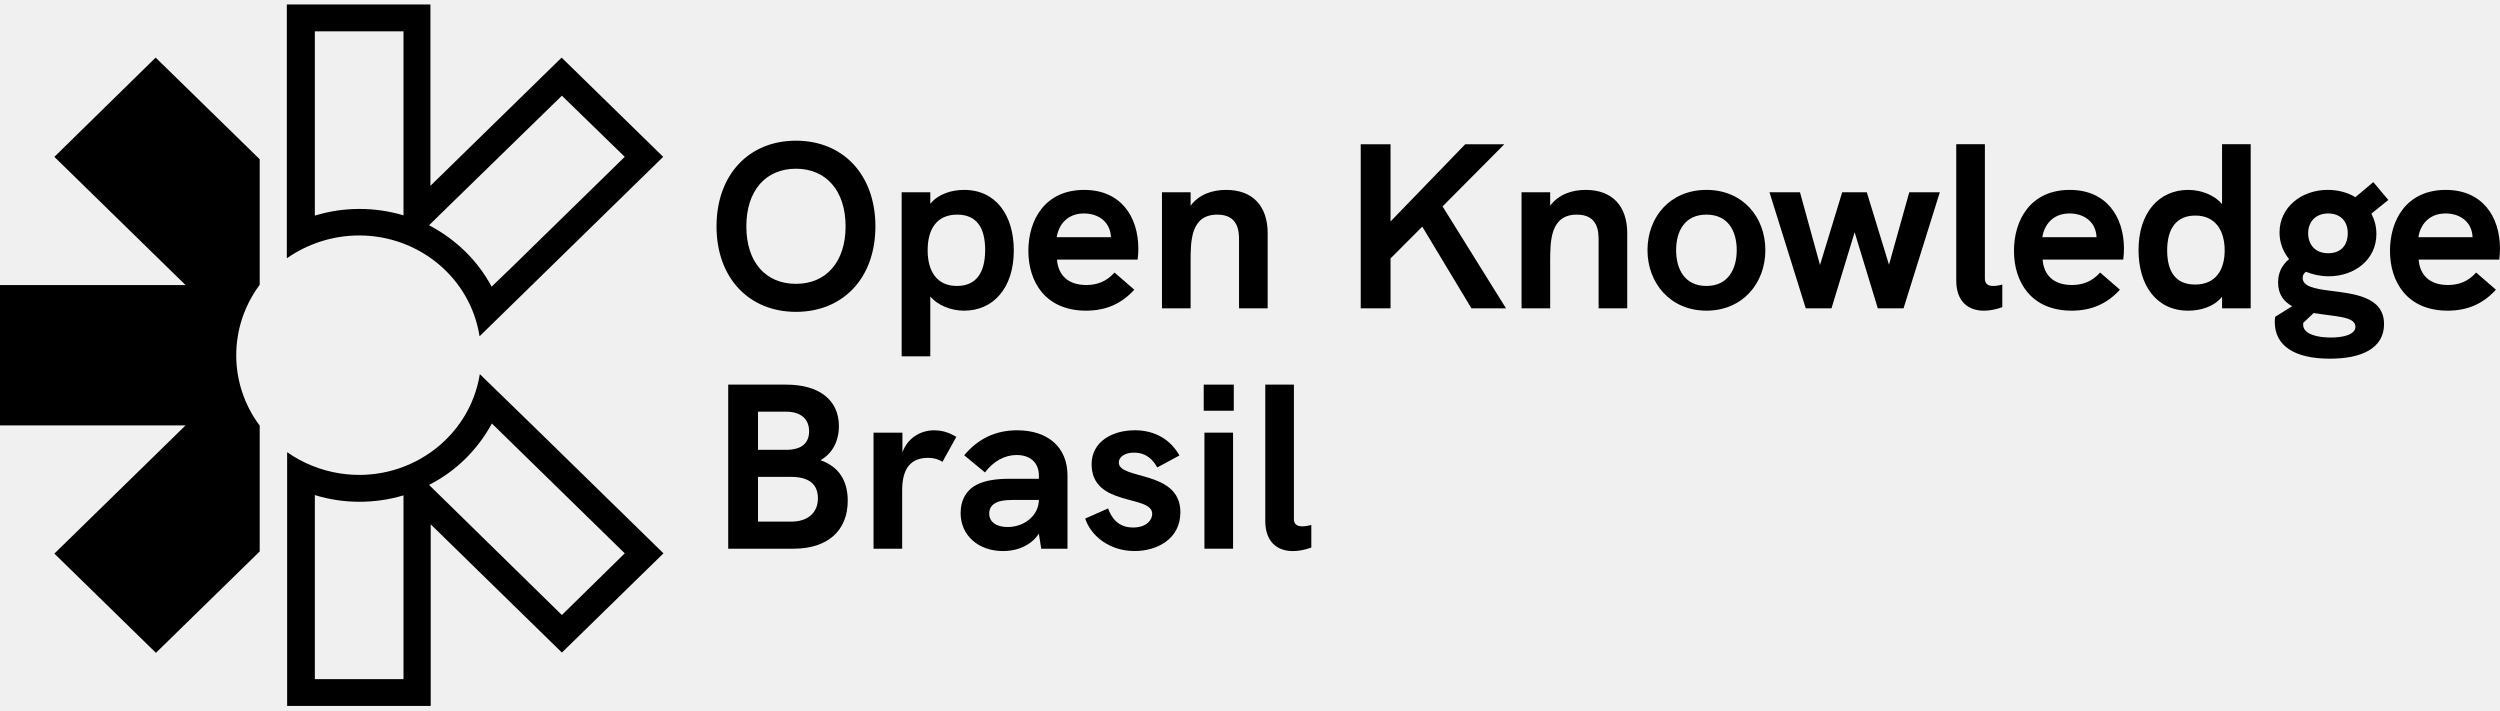
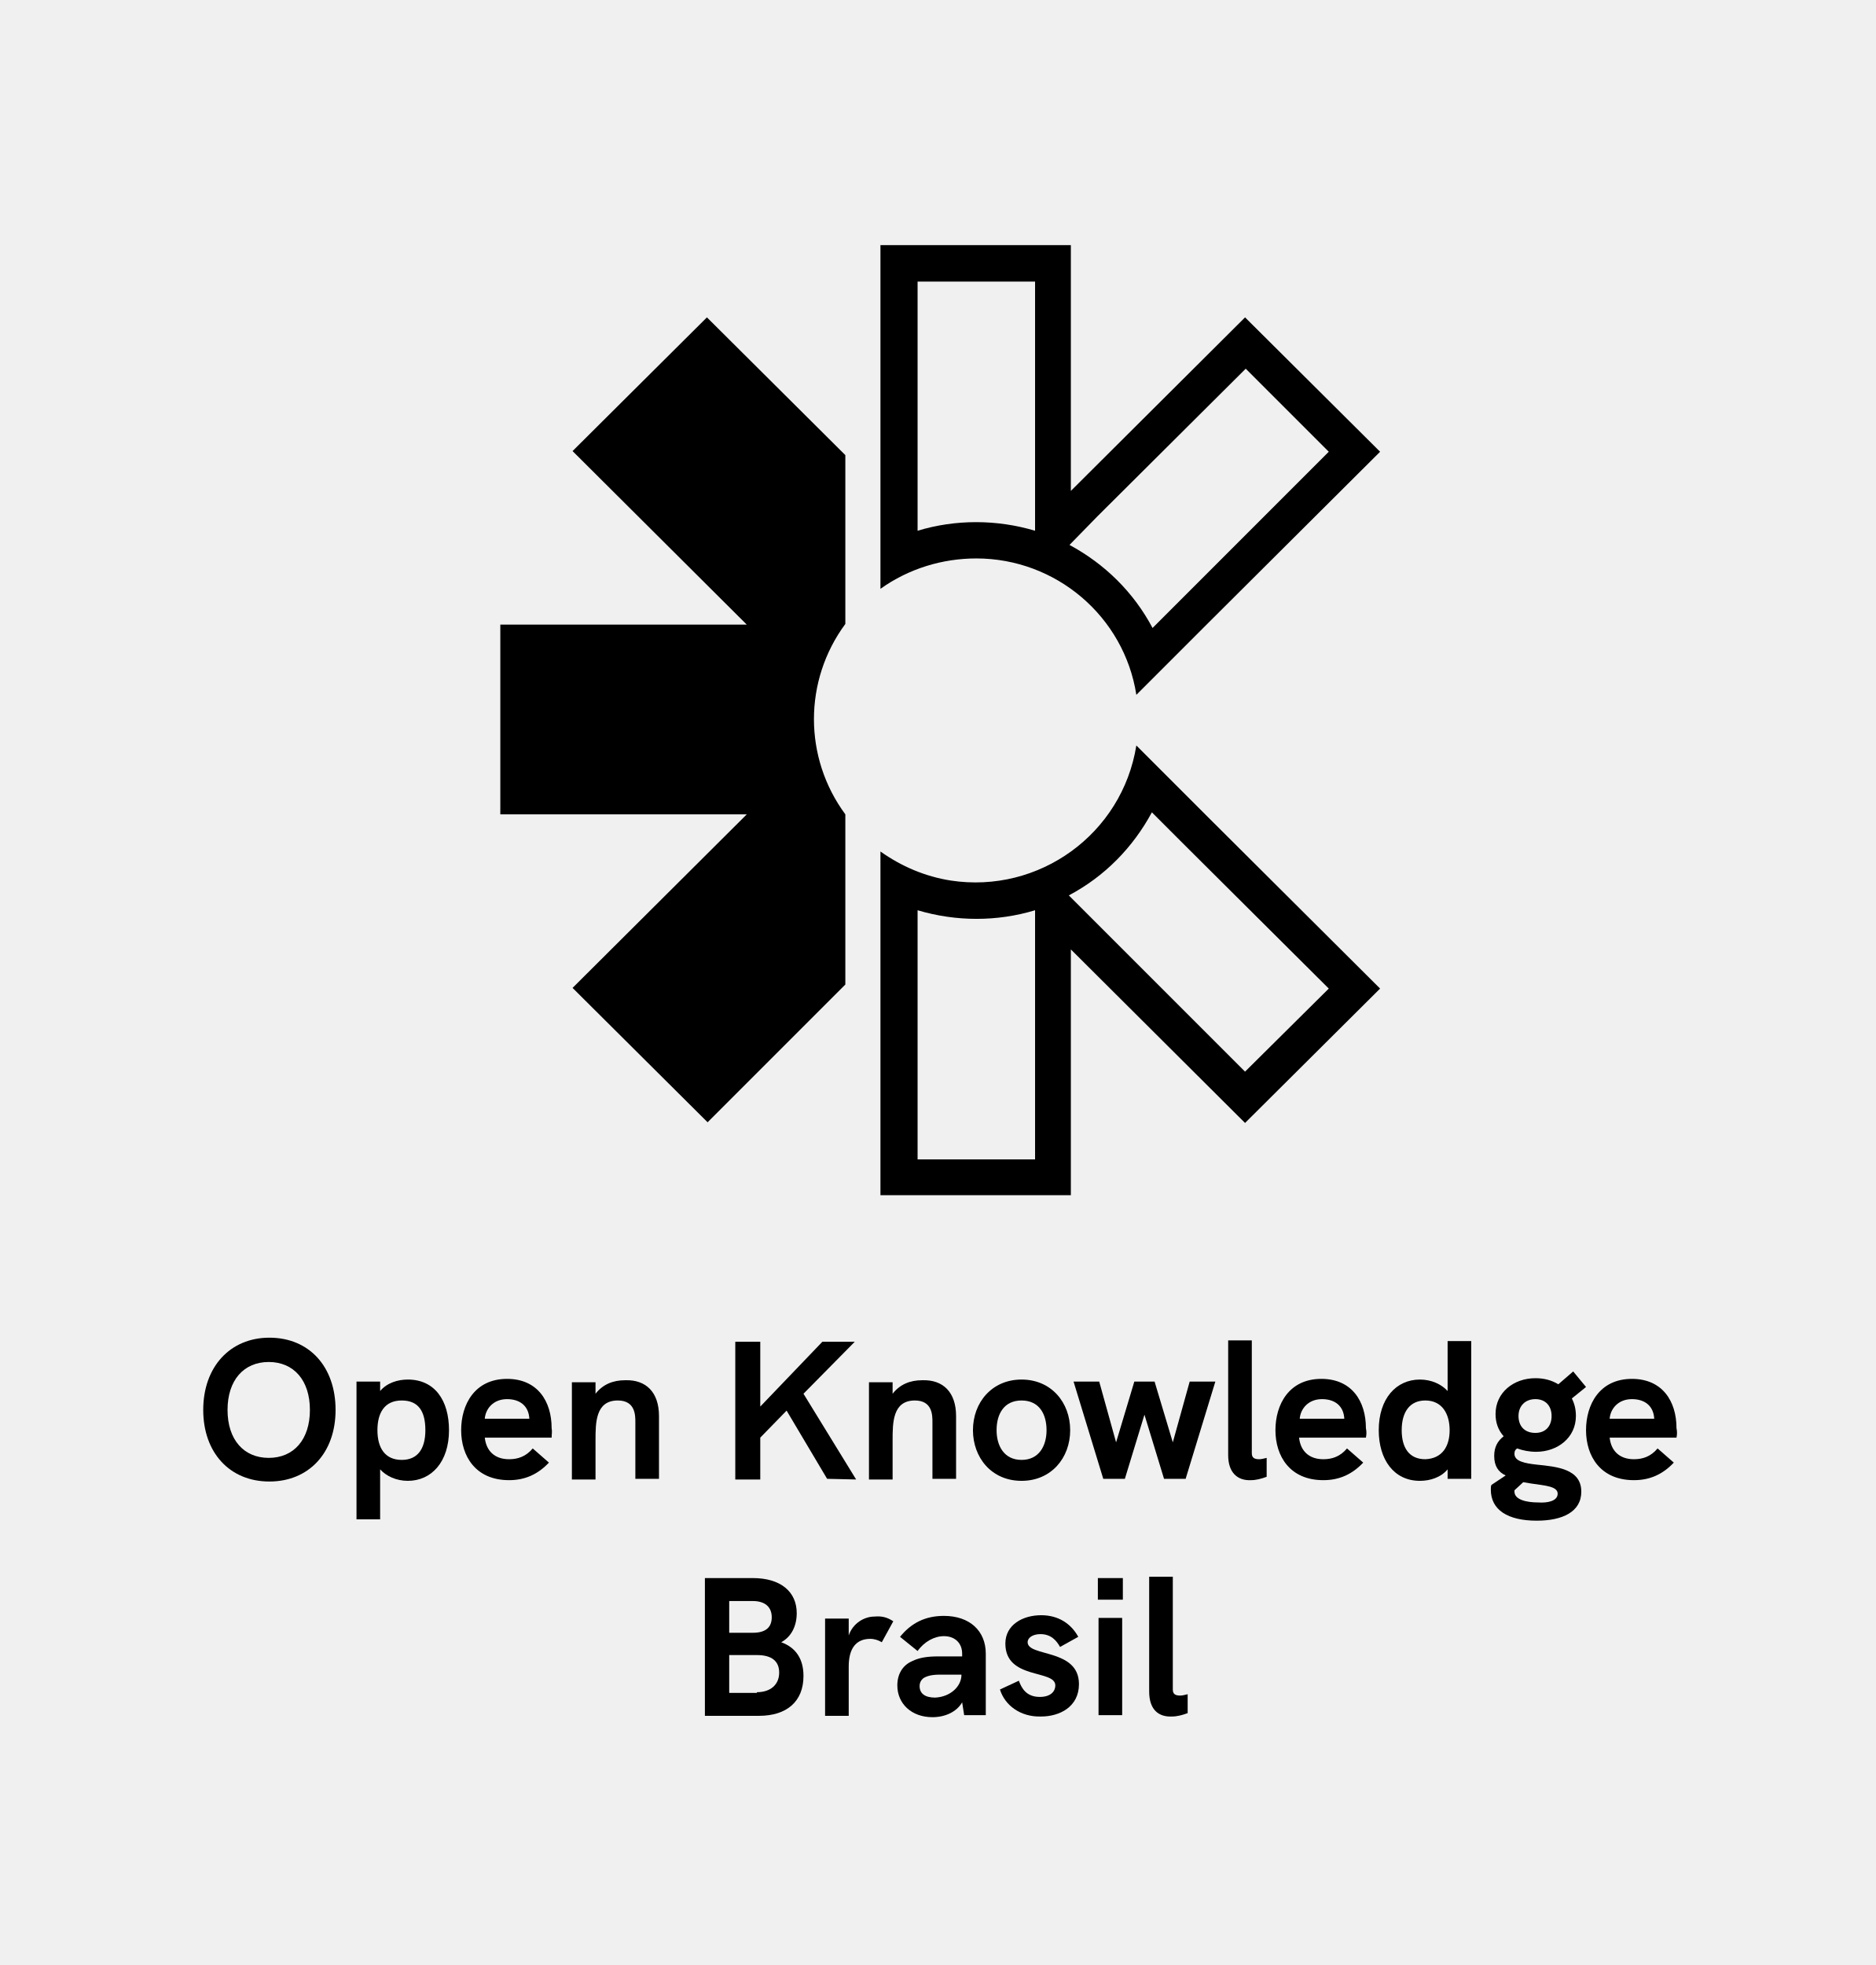
- <svg xmlns="http://www.w3.org/2000/svg" width="278" height="79" viewBox="0 0 278 79" fill="none">
-   <g clip-path="url(#clip0_446_1187)">
-     <path d="M79.678 25.175C79.678 19.441 83.26 15.645 88.511 15.645C93.762 15.645 97.345 19.441 97.345 25.175C97.345 30.909 93.762 34.678 88.511 34.678C83.26 34.678 79.678 30.882 79.678 25.175ZM94.03 25.175C94.03 21.222 91.881 18.762 88.511 18.762C85.142 18.762 82.993 21.198 82.993 25.175C82.993 29.152 85.142 31.564 88.511 31.564C91.881 31.564 94.03 29.104 94.03 25.175Z" fill="black" />
-     <path d="M112.735 27.845C112.735 32.059 110.427 34.546 107.216 34.546C105.731 34.546 104.273 33.946 103.448 32.975V39.625H100.264V21.378H103.448V22.661C104.349 21.562 105.81 21.117 107.216 21.117C110.771 21.117 112.735 23.971 112.735 27.845ZM109.551 27.818C109.551 25.28 108.571 23.866 106.446 23.866C104.139 23.866 103.155 25.514 103.155 27.818C103.155 30.122 104.136 31.798 106.419 31.798C108.54 31.798 109.548 30.332 109.548 27.818H109.551Z" fill="black" />
-     <path d="M126.505 28.866H117.537C117.671 30.57 118.731 31.693 120.801 31.693C121.966 31.693 123.029 31.326 123.933 30.305L126.134 32.215C124.7 33.786 122.977 34.546 120.773 34.546C116.262 34.546 114.354 31.353 114.354 27.896C114.354 24.439 116.21 21.117 120.563 21.117C124.621 21.117 126.584 24.076 126.584 27.662C126.584 28.055 126.557 28.449 126.505 28.866ZM123.534 26.38C123.482 24.73 122.207 23.736 120.536 23.736C118.6 23.736 117.696 25.097 117.51 26.38H123.534Z" fill="black" />
-     <path d="M140.964 25.959V34.285H137.78V26.746C137.78 25.857 137.78 23.866 135.366 23.866C132.395 23.866 132.395 26.824 132.395 29.128V34.285H129.211V21.378H132.395V22.871C133.323 21.64 134.757 21.117 136.349 21.117C139.292 21.117 140.967 22.898 140.967 25.959H140.964Z" fill="black" />
-     <path d="M163.622 34.285L158.155 25.202L154.627 28.737V34.288H151.312V16.041H154.627V24.628L162.931 16.041H167.281L160.411 22.952L167.467 34.288H163.619L163.622 34.285Z" fill="black" />
-     <path d="M180.948 25.959V34.285H177.764V26.746C177.764 25.857 177.764 23.866 175.35 23.866C172.379 23.866 172.379 26.824 172.379 29.128V34.285H169.195V21.378H172.379V22.871C173.308 21.64 174.741 21.117 176.333 21.117C179.277 21.117 180.951 22.898 180.951 25.959H180.948Z" fill="black" />
-     <path d="M183.201 27.818C183.201 24.154 185.694 21.117 189.755 21.117C193.815 21.117 196.308 24.154 196.308 27.818C196.308 31.483 193.788 34.546 189.755 34.546C185.722 34.546 183.201 31.459 183.201 27.818ZM193.124 27.818C193.124 25.698 192.169 23.866 189.755 23.866C187.341 23.866 186.385 25.698 186.385 27.818C186.385 29.939 187.341 31.798 189.755 31.798C192.169 31.798 193.124 29.912 193.124 27.818Z" fill="black" />
-     <path d="M196.76 21.378H200.157L202.385 29.467L204.854 21.378H207.587L210.056 29.439L212.311 21.378H215.708L211.675 34.284H208.811L206.236 25.829L203.663 34.284H200.799L196.766 21.378H196.76Z" fill="black" />
-     <path d="M217.535 31.194V16.038H220.719V30.987C220.719 31.564 221.063 31.798 221.648 31.798C221.94 31.798 222.284 31.747 222.655 31.642V34.156C221.94 34.417 221.221 34.549 220.613 34.549C218.835 34.549 217.535 33.501 217.535 31.197V31.194Z" fill="black" />
-     <path d="M236.105 28.866H227.137C227.271 30.57 228.33 31.693 230.4 31.693C231.566 31.693 232.628 31.326 233.532 30.305L235.733 32.215C234.299 33.786 232.577 34.546 230.373 34.546C225.862 34.546 223.953 31.353 223.953 27.896C223.953 24.439 225.81 21.117 230.163 21.117C234.22 21.117 236.184 24.076 236.184 27.662C236.184 28.055 236.156 28.449 236.105 28.866ZM233.134 26.38C233.082 24.73 231.806 23.736 230.135 23.736C228.199 23.736 227.295 25.097 227.11 26.38H233.134Z" fill="black" />
-     <path d="M250.276 16.038V34.285H247.092V33.002C246.191 34.102 244.73 34.546 243.323 34.546C239.768 34.546 237.805 31.693 237.805 27.818C237.805 23.604 240.112 21.117 243.323 21.117C244.809 21.117 246.267 21.718 247.092 22.688V16.038H250.276ZM247.384 27.845C247.384 25.698 246.404 23.971 244.121 23.971C241.999 23.971 240.989 25.436 240.989 27.845C240.989 30.254 241.969 31.642 244.093 31.642C246.401 31.642 247.384 29.993 247.384 27.845Z" fill="black" />
-     <path d="M265.105 36.039C265.105 38.736 262.612 39.886 259.081 39.886C255.181 39.886 252.953 38.472 252.953 35.802C252.953 35.486 252.981 35.357 253.005 35.225L254.889 34.047C253.961 33.549 253.324 32.738 253.324 31.404C253.324 30.278 253.775 29.467 254.545 28.812C253.882 28.001 253.483 26.98 253.483 25.854C253.483 23.051 255.924 21.114 258.843 21.114C259.985 21.114 261.044 21.402 261.921 21.925L263.911 20.249L265.582 22.237L263.698 23.757C264.042 24.412 264.255 25.172 264.255 26.01C264.255 28.89 261.814 30.723 258.95 30.723C258.049 30.723 257.199 30.539 256.429 30.224C256.192 30.38 256.058 30.59 256.058 30.906C256.058 31.849 257.385 32.11 259.029 32.32C261.683 32.66 265.105 32.948 265.105 36.039ZM261.921 36.327C261.921 35.333 260.249 35.228 258.365 34.967L257.279 34.81L256.137 35.883C256.11 35.961 256.11 36.039 256.11 36.093C256.11 37.192 257.729 37.532 259.215 37.532C260.566 37.532 261.921 37.216 261.921 36.327ZM256.667 25.935C256.667 27.166 257.409 28.16 258.895 28.16C260.38 28.16 261.071 27.193 261.071 25.935C261.071 24.598 260.249 23.736 258.895 23.736C257.54 23.736 256.667 24.625 256.667 25.935Z" fill="black" />
-     <path d="M277.92 28.866H268.953C269.087 30.57 270.146 31.693 272.216 31.693C273.382 31.693 274.444 31.326 275.345 30.305L277.546 32.215C276.112 33.786 274.389 34.546 272.185 34.546C267.674 34.546 265.766 31.353 265.766 27.896C265.766 24.439 267.622 21.117 271.975 21.117C276.033 21.117 277.999 24.076 277.999 27.662C277.999 28.055 277.972 28.449 277.92 28.866ZM274.949 26.38C274.897 24.73 273.622 23.736 271.951 23.736C270.015 23.736 269.111 25.097 268.925 26.38H274.949Z" fill="black" />
-     <path d="M80.977 42.77H87.424C91.113 42.77 93.286 44.497 93.286 47.377C93.286 49.08 92.543 50.441 91.244 51.174C93.234 51.879 94.269 53.399 94.269 55.676C94.269 59.028 92.014 61.016 88.246 61.016H80.977V42.77ZM87.424 50.02C89.095 50.02 89.971 49.314 89.971 47.951C89.971 46.587 89.043 45.779 87.424 45.779H84.291V50.02H87.424ZM87.981 58.004C89.838 58.004 90.952 57.01 90.952 55.412C90.952 53.814 89.917 53.03 87.981 53.03H84.291V58.004H87.981Z" fill="black" />
-     <path d="M106.342 48.581L104.804 51.357C104.354 51.068 103.849 50.912 103.212 50.912C101.276 50.912 100.321 52.09 100.321 54.526V61.019H97.137V48.113H100.348V50.312C100.905 48.714 102.363 47.852 103.849 47.852C104.725 47.852 105.492 48.062 106.342 48.584V48.581Z" fill="black" />
-     <path d="M118.704 52.874V61.016H115.785L115.52 59.34C114.75 60.545 113.264 61.278 111.541 61.278C108.784 61.278 106.82 59.524 106.82 57.064C106.82 55.544 107.511 54.393 108.784 53.817C109.66 53.423 110.774 53.24 112.26 53.24H115.523V52.874C115.523 51.459 114.567 50.597 113.054 50.597C111.727 50.597 110.482 51.279 109.526 52.534L107.219 50.624C108.784 48.765 110.72 47.849 113.109 47.849C116.558 47.849 118.707 49.759 118.707 52.874H118.704ZM115.52 55.595H112.68C111.593 55.595 110.954 55.727 110.531 56.039C110.187 56.274 110.001 56.64 110.001 57.112C110.001 58.028 110.771 58.605 112.044 58.605C113.955 58.605 115.52 57.271 115.52 55.595Z" fill="black" />
-     <path d="M120.672 57.664L123.22 56.538C123.564 57.481 124.255 58.659 126.005 58.659C127.49 58.659 128.126 57.821 128.126 57.139C128.126 54.967 121.387 56.406 121.387 51.615C121.387 49.128 123.67 47.846 126.191 47.846C128.446 47.846 130.169 48.894 131.152 50.648L128.684 51.982C128.233 51.171 127.518 50.333 126.084 50.333C125.049 50.333 124.413 50.831 124.413 51.432C124.413 53.396 131.259 52.243 131.259 56.956C131.259 59.965 128.632 61.275 126.166 61.275C123.408 61.275 121.311 59.626 120.675 57.661L120.672 57.664Z" fill="black" />
-     <path d="M133.854 42.77H137.196V45.674H133.854V42.77ZM133.933 48.11H137.117V61.016H133.933V48.11Z" fill="black" />
-     <path d="M140.699 57.926V42.77H143.883V57.718C143.883 58.295 144.227 58.529 144.812 58.529C145.104 58.529 145.448 58.478 145.819 58.373V60.887C145.104 61.148 144.385 61.281 143.777 61.281C141.999 61.281 140.699 60.232 140.699 57.929V57.926Z" fill="black" />
-     <path d="M44.87 3.483V23.946C41.664 22.991 38.216 22.991 35.01 23.976V3.483H44.87ZM50.029 22.781L62.482 10.64L69.471 17.44L57.049 29.581L54.668 31.878C53.113 28.956 50.669 26.598 47.71 25.048L50.029 22.781ZM39.926 26.181C46.611 26.181 52.318 30.923 53.326 37.396L59.155 31.698L73.745 17.44L62.452 6.405L47.862 20.663V0.5H31.896V28.719C34.246 27.079 37.056 26.184 39.923 26.184" fill="black" />
-     <path d="M62.482 68.39L50.059 56.22L47.709 53.922C50.702 52.402 53.112 50.014 54.698 47.092L57.048 49.39L69.471 61.53L62.482 68.39ZM44.87 58.307V75.518H35.01V55.054C38.215 56.04 41.664 56.04 44.87 55.085V58.307ZM53.356 41.605C52.196 48.852 45.207 53.805 37.789 52.64C35.683 52.312 33.668 51.507 31.93 50.282V78.501H47.895V58.307L62.485 72.565L73.778 61.53L59.188 47.272L53.359 41.605H53.356Z" fill="black" />
-     <path d="M6.045 17.443L20.635 31.701H0V47.302H20.635L6.045 61.56L17.338 72.595L28.878 61.32V47.329C25.399 42.676 25.399 36.351 28.878 31.668V17.708L17.308 6.405L6.045 17.443Z" fill="black" />
+ <svg xmlns="http://www.w3.org/2000/svg" version="1.1" id="Camada_1" x="0px" y="0px" viewBox="0 0 277.8 291" style="enable-background:new 0 0 277.8 291;" xml:space="preserve">
+   <g>
+     <g>
+       <path d="M153.3,41.7v36.9c-5.7-1.7-11.8-1.7-17.4,0V41.7H153.3z M162.5,76.5l22-21.9l12.3,12.3l-21.9,21.9l-4.2,4.2    c-2.8-5.3-7.1-9.5-12.3-12.3L162.5,76.5z M144.6,82.7c11.8,0,21.9,8.6,23.7,20.2l10.3-10.3l25.8-25.7l-20-19.9l-25.8,25.7V36.3    h-28.2v50.9C134.6,84.2,139.6,82.7,144.6,82.7" />
+       <path d="M184.4,158.7l-21.9-21.9l-4.2-4.2c5.3-2.8,9.5-7.1,12.3-12.3l4.2,4.2l22,21.9L184.4,158.7z M153.3,140.6v31.1h-17.4v-36.9    c5.7,1.7,11.8,1.7,17.4,0V140.6z M168.3,110.4c-2.1,13.1-14.4,22-27.5,20c-3.8-0.6-7.3-2.1-10.4-4.3V177h28.2v-36.4l25.8,25.7    l20-19.9l-25.8-25.7L168.3,110.4z" />
+       <path d="M84.8,66.8l25.8,25.7H74.1v28.1h36.5l-25.8,25.7l20,19.9l20.4-20.4v-25.2c-6.2-8.4-6.2-19.8,0-28.2V67.4L104.7,47    L84.8,66.8z" />
+     </g>
+     <g>
+       <path d="M30.1,208.8c0-6.4,4-10.7,9.8-10.7c5.9,0,9.8,4.3,9.8,10.7s-4,10.6-9.8,10.6C34,219.4,30.1,215.1,30.1,208.8z M45.9,208.8    c0-4.4-2.4-7.1-6.1-7.1s-6.1,2.7-6.1,7.1c0,4.4,2.4,7.1,6.1,7.1S45.9,213.2,45.9,208.8z" />
+       <path d="M66.5,211.8c0,4.7-2.6,7.5-6.1,7.5c-1.7,0-3.2-0.7-4.1-1.7v7.4h-3.5v-20.4h3.5v1.4c1-1.2,2.6-1.7,4.1-1.7    C64.4,204.3,66.5,207.4,66.5,211.8z M63,211.8c0-2.9-1.1-4.4-3.5-4.4c-2.6,0-3.6,1.9-3.6,4.4c0,2.6,1.1,4.4,3.6,4.4    C61.9,216.2,63,214.5,63,211.8z" />
+       <path d="M81.7,212.9h-9.9c0.2,1.9,1.4,3.2,3.6,3.2c1.3,0,2.5-0.4,3.5-1.6l2.4,2.1c-1.6,1.7-3.5,2.6-5.9,2.6c-5,0-7.1-3.6-7.1-7.4    c0-3.8,2-7.6,6.8-7.6c4.5,0,6.6,3.3,6.6,7.3C81.8,212,81.7,212.4,81.7,212.9z M78.4,210.1c-0.1-1.9-1.4-2.9-3.3-2.9    c-2.1,0-3.2,1.5-3.3,2.9H78.4z" />
+       <path d="M97.6,209.7v9.3h-3.5v-8.4c0-1,0-3.2-2.6-3.2c-3.3,0-3.3,3.3-3.3,5.9v5.8h-3.5v-14.4h3.5v1.7c1.1-1.4,2.6-2,4.4-2    C95.7,204.3,97.6,206.2,97.6,209.7z" />
+       <path d="M122.5,219l-6-10.1l-3.9,4v6.2h-3.7v-20.4h3.7v9.6l9.2-9.6h4.8l-7.6,7.7l7.8,12.7L122.5,219L122.5,219z" />
+       <path d="M141.6,209.7v9.3h-3.5v-8.4c0-1,0-3.2-2.6-3.2c-3.3,0-3.3,3.3-3.3,5.9v5.8h-3.5v-14.4h3.5v1.7c1.1-1.4,2.6-2,4.4-2    C139.7,204.3,141.6,206.2,141.6,209.7z" />
+       <path d="M144.1,211.8c0-4.1,2.8-7.5,7.2-7.5s7.2,3.4,7.2,7.5c0,4.1-2.8,7.5-7.2,7.5C146.8,219.3,144.1,215.8,144.1,211.8z     M155,211.8c0-2.4-1.1-4.4-3.7-4.4s-3.7,2-3.7,4.4c0,2.3,1.1,4.4,3.7,4.4C153.9,216.2,155,214.1,155,211.8z" />
+       <path d="M159,204.6h3.8l2.5,9l2.7-9h3l2.7,9l2.5-9h3.8l-4.4,14.4h-3.2l-2.9-9.5l-2.9,9.5h-3.2L159,204.6z" />
+       <path d="M181.9,215.5v-17h3.5v16.7c0,0.7,0.4,0.9,1.1,0.9c0.3,0,0.7-0.1,1.1-0.2v2.8c-0.8,0.3-1.6,0.5-2.3,0.5    C183.3,219.3,181.9,218.1,181.9,215.5z" />
+       <path d="M202.3,212.9h-9.9c0.2,1.9,1.4,3.2,3.6,3.2c1.3,0,2.5-0.4,3.5-1.6l2.4,2.1c-1.6,1.7-3.5,2.6-5.9,2.6c-5,0-7.1-3.6-7.1-7.4    c0-3.8,2-7.6,6.8-7.6c4.5,0,6.6,3.3,6.6,7.3C202.4,212,202.4,212.4,202.3,212.9z M199.1,210.1c-0.1-1.9-1.4-2.9-3.3-2.9    c-2.1,0-3.2,1.5-3.3,2.9H199.1z" />
+       <path d="M217.9,198.6V219h-3.5v-1.4c-1,1.2-2.6,1.7-4.1,1.7c-3.9,0-6.1-3.2-6.1-7.5c0-4.7,2.6-7.5,6.1-7.5c1.7,0,3.2,0.7,4.1,1.7    v-7.4L217.9,198.6L217.9,198.6z M214.7,211.8c0-2.4-1.1-4.4-3.6-4.4c-2.3,0-3.5,1.7-3.5,4.4c0,2.6,1.1,4.3,3.5,4.3    C213.6,216,214.7,214.2,214.7,211.8z" />
+       <path d="M234.2,220.9c0,3-2.8,4.3-6.6,4.3c-4.3,0-6.8-1.6-6.8-4.6c0-0.4,0-0.5,0.1-0.7l2.1-1.4c-1.1-0.5-1.7-1.4-1.7-2.9    c0-1.3,0.5-2.2,1.4-2.9c-0.8-0.9-1.2-2-1.2-3.3c0-3.2,2.7-5.3,5.9-5.3c1.3,0,2.4,0.3,3.4,0.9l2.2-1.9l1.9,2.3l-2.1,1.7    c0.4,0.8,0.6,1.6,0.6,2.6c0,3.2-2.7,5.3-5.9,5.3c-1,0-2-0.2-2.8-0.5c-0.3,0.2-0.4,0.4-0.4,0.8c0,1.1,1.5,1.4,3.3,1.6    C230.5,217.2,234.2,217.5,234.2,220.9z M230.7,221.2c0-1.1-1.9-1.2-3.9-1.5l-1.2-0.2l-1.3,1.2c0,0.1,0,0.2,0,0.2    c0,1.2,1.8,1.6,3.5,1.6C229.2,222.6,230.7,222.3,230.7,221.2z M224.9,209.7c0,1.4,0.8,2.5,2.5,2.5c1.6,0,2.4-1.1,2.4-2.5    c0-1.5-0.9-2.5-2.4-2.5C225.9,207.2,224.9,208.2,224.9,209.7z" />
+       <path d="M248.3,212.9h-9.9c0.2,1.9,1.4,3.2,3.6,3.2c1.3,0,2.5-0.4,3.5-1.6l2.4,2.1c-1.6,1.7-3.5,2.6-5.9,2.6c-5,0-7.1-3.6-7.1-7.4    c0-3.8,2-7.6,6.8-7.6c4.5,0,6.6,3.3,6.6,7.3C248.4,212,248.4,212.4,248.3,212.9z M245,210.1c-0.1-1.9-1.4-2.9-3.3-2.9    c-2.1,0-3.2,1.5-3.3,2.9H245z" />
+       <path d="M104.4,233.7h7.1c4.1,0,6.5,2,6.5,5.2c0,1.9-0.8,3.5-2.3,4.3c2.2,0.8,3.3,2.5,3.3,5c0,3.8-2.5,5.9-6.6,5.9h-8V233.7z     M111.5,241.8c1.9,0,2.8-0.8,2.8-2.3c0-1.6-1.1-2.4-2.8-2.4h-3.5v4.7L111.5,241.8L111.5,241.8z M112.1,250.6c2,0,3.3-1.1,3.3-2.9    c0-1.7-1.1-2.6-3.3-2.6h-4.1v5.6H112.1z" />
+       <path d="M132.3,240.1l-1.7,3.1c-0.5-0.3-1.1-0.5-1.7-0.5c-2.1,0-3.2,1.4-3.2,4.1v7.3h-3.5v-14.4h3.5v2.5c0.6-1.8,2.3-2.8,3.8-2.8    C130.6,239.3,131.4,239.5,132.3,240.1z" />
+       <path d="M146,244.9v9.1h-3.2l-0.3-1.9c-0.8,1.4-2.5,2.2-4.4,2.2c-3.1,0-5.2-2-5.2-4.7c0-1.7,0.8-3,2.2-3.6c1-0.5,2.2-0.7,3.8-0.7    h3.6v-0.4c0-1.6-1.1-2.6-2.7-2.6c-1.4,0-2.9,0.8-3.9,2.2l-2.6-2.1c1.7-2.1,3.8-3.1,6.5-3.1C143.6,239.3,146,241.5,146,244.9z     M142.4,248h-3.2c-1.2,0-1.9,0.2-2.4,0.5c-0.4,0.3-0.6,0.7-0.6,1.2c0,1.1,0.8,1.7,2.3,1.7C140.7,251.3,142.4,249.8,142.4,248z" />
+       <path d="M148.1,250.2l2.8-1.3c0.4,1.1,1.1,2.4,3.1,2.4c1.7,0,2.3-0.9,2.3-1.7c0-2.4-7.4-0.8-7.4-6.2c0-2.8,2.6-4.2,5.3-4.2    c2.5,0,4.4,1.2,5.5,3.2l-2.7,1.5c-0.5-0.9-1.3-1.9-2.9-1.9c-1.1,0-1.9,0.5-1.9,1.2c0,2.2,7.6,0.9,7.6,6.2c0,3.4-2.9,4.8-5.6,4.8    C151.1,254.3,148.8,252.5,148.1,250.2z" />
+       <path d="M162.6,233.7h3.7v3.2h-3.7V233.7z M162.7,239.6h3.5V254h-3.5V239.6z" />
+       <path d="M170.2,250.5v-17h3.5v16.7c0,0.7,0.4,0.9,1.1,0.9c0.3,0,0.7-0.1,1.1-0.2v2.8c-0.8,0.3-1.6,0.5-2.3,0.5    C171.6,254.3,170.2,253.2,170.2,250.5z" />
+     </g>
  </g>
-   <defs>
-     <clipPath id="clip0_446_1187">
-       <rect width="278" height="78" fill="white" transform="translate(0 0.5)" />
-     </clipPath>
-   </defs>
</svg>
